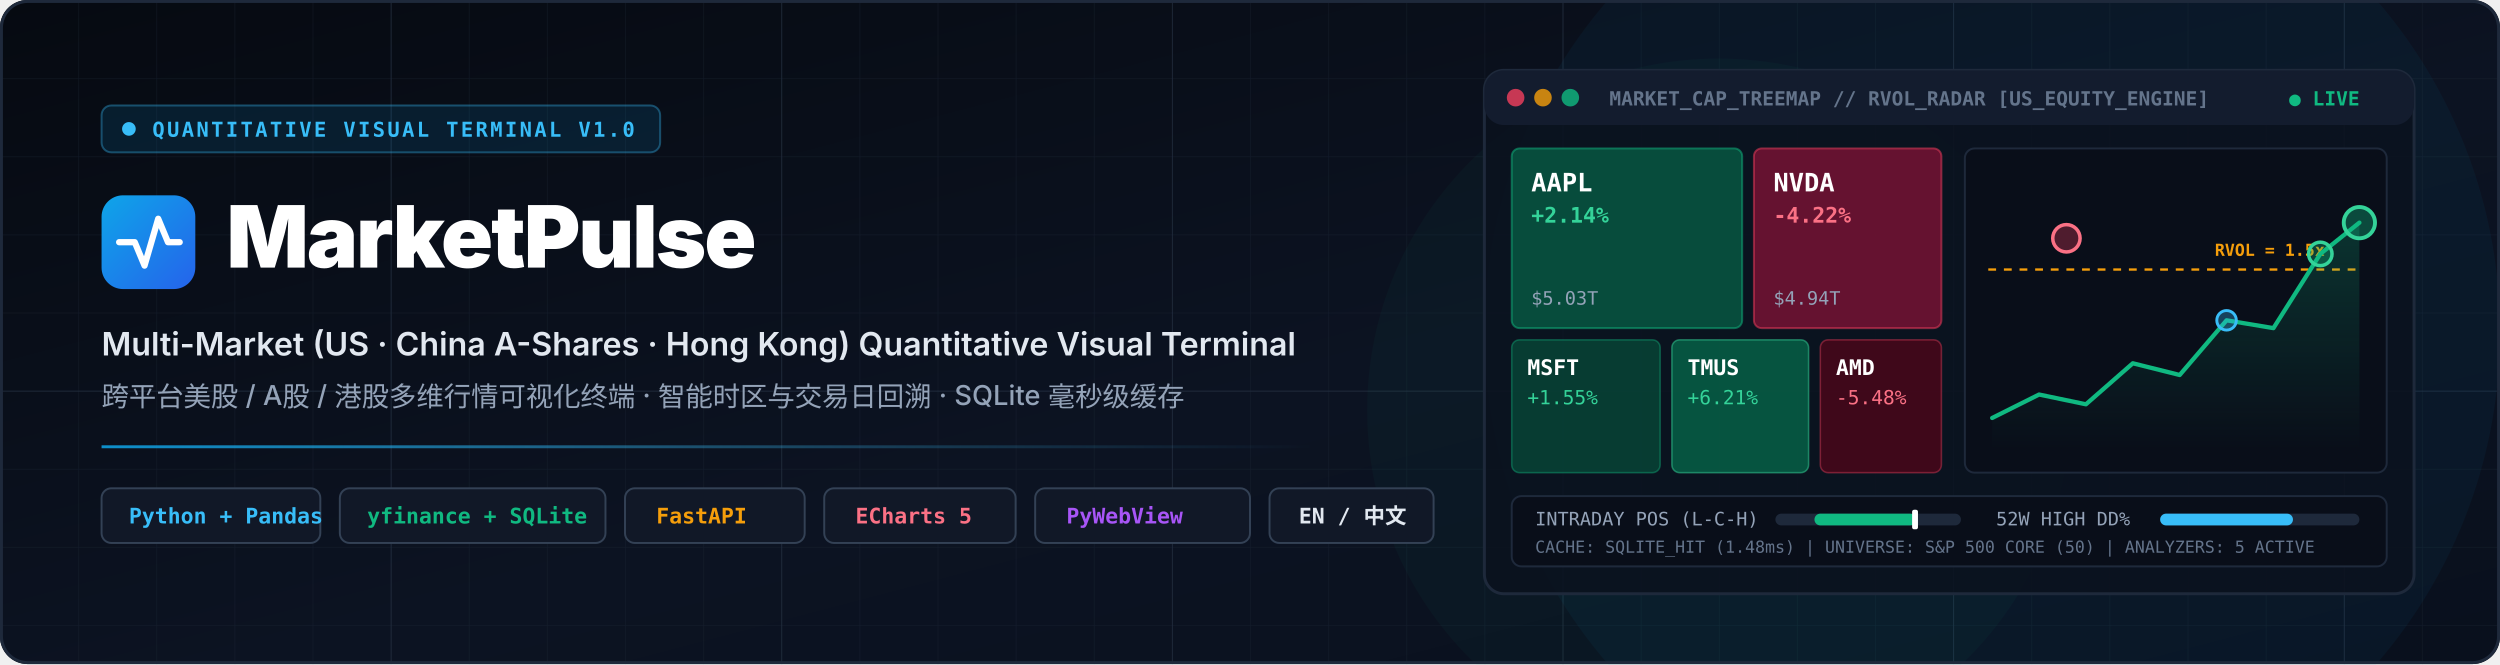
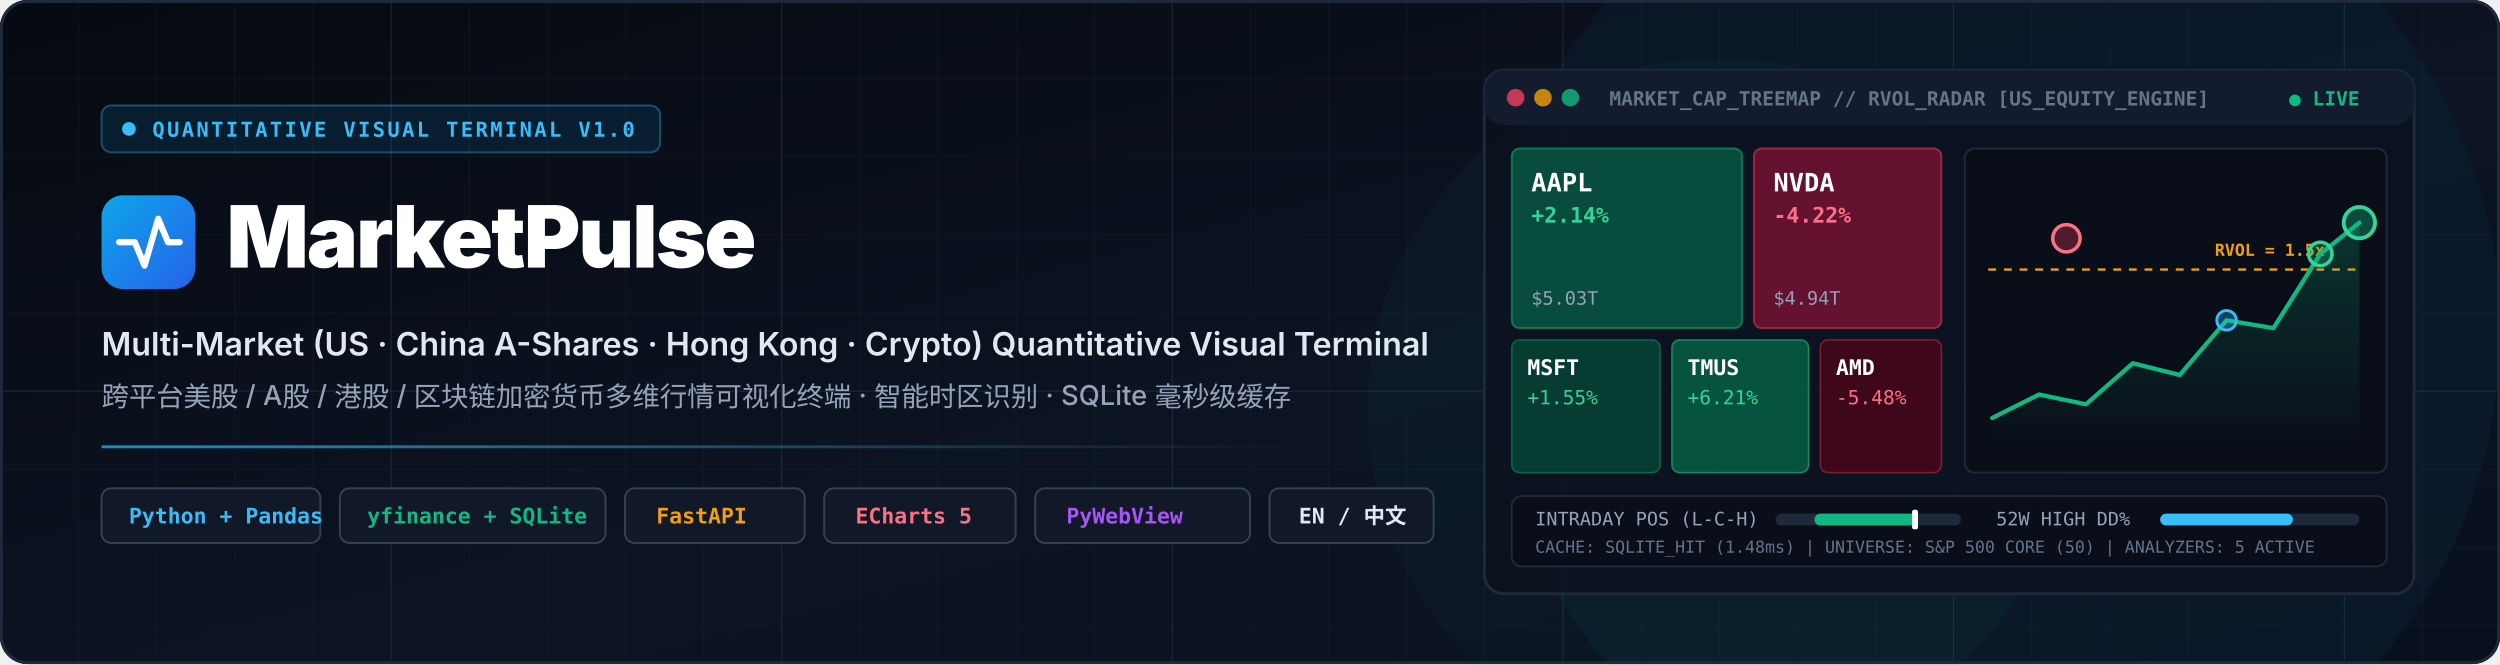
<svg xmlns="http://www.w3.org/2000/svg" viewBox="0 0 1280 340" width="100%" height="100%">
  <defs>
    <linearGradient id="bgGrad" x1="0%" y1="0%" x2="100%" y2="100%">
      <stop offset="0%" stop-color="#060a11" />
      <stop offset="55%" stop-color="#0c1322" />
      <stop offset="100%" stop-color="#09101d" />
    </linearGradient>
    <linearGradient id="cyanGlow" x1="0%" y1="0%" x2="100%" y2="0%">
      <stop offset="0%" stop-color="#0ea5e9" stop-opacity="0.85" />
      <stop offset="50%" stop-color="#38bdf8" stop-opacity="0.35" />
      <stop offset="100%" stop-color="#38bdf8" stop-opacity="0" />
    </linearGradient>
    <linearGradient id="pulseFill" x1="0%" y1="0%" x2="0%" y2="100%">
      <stop offset="0%" stop-color="#10b981" stop-opacity="0.22" />
      <stop offset="100%" stop-color="#10b981" stop-opacity="0.0" />
    </linearGradient>
    <linearGradient id="brandIconGrad" x1="0%" y1="0%" x2="100%" y2="100%">
      <stop offset="0%" stop-color="#0ea5e9" />
      <stop offset="100%" stop-color="#2563eb" />
    </linearGradient>
    <pattern id="terminalGrid" width="40" height="40" patternUnits="userSpaceOnUse">
      <path d="M 40 0 L 0 0 0 40" fill="none" stroke="#1e293b" stroke-width="0.6" stroke-opacity="0.45" />
    </pattern>
    <pattern id="subGrid" width="200" height="200" patternUnits="userSpaceOnUse">
      <path d="M 200 0 L 0 0 0 200" fill="none" stroke="#334155" stroke-width="0.9" stroke-opacity="0.4" />
    </pattern>
  </defs>
  <rect width="1280" height="340" rx="14" fill="url(#bgGrad)" />
  <rect width="1280" height="340" rx="14" fill="url(#terminalGrid)" />
  <rect width="1280" height="340" rx="14" fill="url(#subGrid)" />
  <circle cx="1020" cy="170" r="260" fill="#0ea5e9" fill-opacity="0.05" />
  <circle cx="880" cy="210" r="180" fill="#10b981" fill-opacity="0.04" />
  <g transform="translate(760, 36)">
    <rect x="0" y="0" width="476" height="268" rx="10" fill="#0b111e" fill-opacity="0.88" stroke="#1e293b" stroke-width="1.5" />
    <rect x="0" y="0" width="476" height="28" rx="10" fill="#131c2e" />
    <circle cx="16" cy="14" r="4.5" fill="#f43f5e" fill-opacity="0.8" />
    <circle cx="30" cy="14" r="4.5" fill="#f59e0b" fill-opacity="0.8" />
    <circle cx="44" cy="14" r="4.5" fill="#10b981" fill-opacity="0.8" />
    <text x="64" y="18" fill="#64748b" font-family="JetBrains Mono, SF Mono, Menlo, monospace" font-size="10" font-weight="600">MARKET_CAP_TREEMAP // RVOL_RADAR [US_EQUITY_ENGINE]</text>
    <text x="412" y="18" fill="#10b981" font-family="JetBrains Mono, SF Mono, Menlo, monospace" font-size="10" font-weight="700">● LIVE</text>
    <g transform="translate(14, 40)">
      <rect x="0" y="0" width="118" height="92" rx="4" fill="#065f46" fill-opacity="0.75" stroke="#10b981" stroke-width="1" stroke-opacity="0.5" />
      <text x="10" y="22" fill="#ffffff" font-family="JetBrains Mono, monospace" font-size="13" font-weight="800">AAPL</text>
      <text x="10" y="38" fill="#34d399" font-family="JetBrains Mono, monospace" font-size="11" font-weight="700">+2.14%</text>
      <text x="10" y="80" fill="#94a3b8" font-family="JetBrains Mono, monospace" font-size="9.5">$5.03T</text>
      <rect x="124" y="0" width="96" height="92" rx="4" fill="#881337" fill-opacity="0.72" stroke="#f43f5e" stroke-width="1" stroke-opacity="0.5" />
      <text x="134" y="22" fill="#ffffff" font-family="JetBrains Mono, monospace" font-size="13" font-weight="800">NVDA</text>
      <text x="134" y="38" fill="#fb7185" font-family="JetBrains Mono, monospace" font-size="11" font-weight="700">-4.22%</text>
      <text x="134" y="80" fill="#94a3b8" font-family="JetBrains Mono, monospace" font-size="9.5">$4.94T</text>
      <rect x="0" y="98" width="76" height="68" rx="4" fill="#064e3b" fill-opacity="0.7" stroke="#10b981" stroke-width="0.8" stroke-opacity="0.4" />
      <text x="8" y="116" fill="#ffffff" font-family="JetBrains Mono, monospace" font-size="11" font-weight="700">MSFT</text>
      <text x="8" y="131" fill="#34d399" font-family="JetBrains Mono, monospace" font-size="10">+1.55%</text>
      <rect x="82" y="98" width="70" height="68" rx="4" fill="#065f46" fill-opacity="0.85" stroke="#34d399" stroke-width="0.8" stroke-opacity="0.5" />
      <text x="90" y="116" fill="#ffffff" font-family="JetBrains Mono, monospace" font-size="11" font-weight="700">TMUS</text>
      <text x="90" y="131" fill="#34d399" font-family="JetBrains Mono, monospace" font-size="10">+6.21%</text>
      <rect x="158" y="98" width="62" height="68" rx="4" fill="#4c0519" fill-opacity="0.8" stroke="#f43f5e" stroke-width="0.8" stroke-opacity="0.4" />
      <text x="166" y="116" fill="#ffffff" font-family="JetBrains Mono, monospace" font-size="11" font-weight="700">AMD</text>
      <text x="166" y="131" fill="#fb7185" font-family="JetBrains Mono, monospace" font-size="10">-5.48%</text>
    </g>
    <g transform="translate(246, 40)">
      <rect x="0" y="0" width="216" height="166" rx="5" fill="#090e19" stroke="#1e293b" stroke-width="1" />
      <line x1="12" y1="62" x2="204" y2="62" stroke="#f59e0b" stroke-width="1.2" stroke-dasharray="4,4" />
      <text x="128" y="55" fill="#f59e0b" font-family="JetBrains Mono, monospace" font-size="8.5" font-weight="700">RVOL = 1.5x</text>
      <path d="M 14 138 L 38 126 L 62 131 L 86 110 L 110 116 L 134 88 L 158 92 L 182 54 L 202 38 L 202 154 L 14 154 Z" fill="url(#pulseFill)" />
      <path d="M 14 138 L 38 126 L 62 131 L 86 110 L 110 116 L 134 88 L 158 92 L 182 54 L 202 38" fill="none" stroke="#10b981" stroke-width="2.2" stroke-linecap="round" stroke-linejoin="round" />
      <circle cx="182" cy="54" r="6" fill="#10b981" fill-opacity="0.3" stroke="#34d399" stroke-width="1.8" />
      <circle cx="202" cy="38" r="8" fill="#10b981" fill-opacity="0.35" stroke="#34d399" stroke-width="2" />
      <circle cx="52" cy="46" r="7" fill="#f43f5e" fill-opacity="0.3" stroke="#fb7185" stroke-width="1.8" />
      <circle cx="134" cy="88" r="5" fill="#38bdf8" fill-opacity="0.3" stroke="#38bdf8" stroke-width="1.5" />
    </g>
    <g transform="translate(14, 218)">
      <rect x="0" y="0" width="448" height="36" rx="5" fill="#090e19" stroke="#1e293b" stroke-width="1" />
      <text x="12" y="15" fill="#94a3b8" font-family="JetBrains Mono, monospace" font-size="9.5">INTRADAY POS (L-C-H)</text>
      <rect x="135" y="9" width="95" height="6" rx="3" fill="#1e293b" />
      <rect x="155" y="9" width="52" height="6" rx="3" fill="#10b981" />
      <rect x="205" y="7" width="3" height="10" rx="1" fill="#ffffff" />
      <text x="248" y="15" fill="#94a3b8" font-family="JetBrains Mono, monospace" font-size="9.5">52W HIGH DD%</text>
      <rect x="332" y="9" width="102" height="6" rx="3" fill="#1e293b" />
      <rect x="332" y="9" width="68" height="6" rx="3" fill="#38bdf8" />
      <text x="12" y="29" fill="#64748b" font-family="JetBrains Mono, monospace" font-size="8.5">CACHE: SQLITE_HIT (1.48ms)  |  UNIVERSE: S&amp;P 500 CORE (50)  |  ANALYZERS: 5 ACTIVE</text>
    </g>
  </g>
  <g transform="translate(52, 54)">
    <rect x="0" y="0" width="286" height="24" rx="5" fill="#0ea5e9" fill-opacity="0.12" stroke="#38bdf8" stroke-width="1" stroke-opacity="0.35" />
    <circle cx="14" cy="12" r="3.5" fill="#38bdf8" />
    <text x="26" y="16" fill="#38bdf8" font-family="JetBrains Mono, SF Mono, Menlo, monospace" font-size="10.5" font-weight="700" letter-spacing="1.2">QUANTITATIVE VISUAL TERMINAL V1.0</text>
    <g transform="translate(0, 44)">
      <rect x="0" y="2" width="48" height="48" rx="11" fill="url(#brandIconGrad)" />
      <polyline points="9,26 17,26 22,38 29,14 34,26 40,26" fill="none" stroke="#ffffff" stroke-width="3.2" stroke-linecap="round" stroke-linejoin="round" />
      <text x="64" y="39" fill="#ffffff" font-family="-apple-system, BlinkMacSystemFont, Inter, Segoe UI, sans-serif" font-size="44" font-weight="900" letter-spacing="-1">MarketPulse</text>
    </g>
    <text x="0" y="128" fill="#e2e8f0" font-family="-apple-system, BlinkMacSystemFont, Inter, Segoe UI, sans-serif" font-size="16.5" font-weight="600">
-       Multi-Market (US · China A-Shares · Hong Kong) Quantitative Visual Terminal
+       Multi-Market (US · China A-Shares · Hong Kong · Crypto) Quantitative Visual Terminal
    </text>
    <text x="0" y="154" fill="#94a3b8" font-family="-apple-system, BlinkMacSystemFont, PingFang SC, Microsoft YaHei, sans-serif" font-size="14" font-weight="500">
-       跨平台美股 / A股 / 港股多维行情可视化终端 · 智能时区与交易日回溯 · SQLite 毫秒级缓存
+       跨平台美股 / A股 / 港股 / 区块链加密货币多维行情可视化终端 · 智能时区识别 · SQLite 毫秒级缓存
    </text>
    <rect x="0" y="174" width="620" height="1.5" fill="url(#cyanGlow)" />
    <g transform="translate(0, 196)" font-family="JetBrains Mono, SF Mono, Menlo, monospace" font-size="11" font-weight="700">
      <rect x="0" y="0" width="112" height="28" rx="5" fill="#111827" stroke="#334155" stroke-width="1" />
      <text x="14" y="18" fill="#38bdf8">Python + Pandas</text>
      <rect x="122" y="0" width="136" height="28" rx="5" fill="#111827" stroke="#334155" stroke-width="1" />
      <text x="136" y="18" fill="#10b981">yfinance + SQLite</text>
      <rect x="268" y="0" width="92" height="28" rx="5" fill="#111827" stroke="#334155" stroke-width="1" />
      <text x="284" y="18" fill="#f59e0b">FastAPI</text>
      <rect x="370" y="0" width="98" height="28" rx="5" fill="#111827" stroke="#334155" stroke-width="1" />
      <text x="386" y="18" fill="#fb7185">ECharts 5</text>
      <rect x="478" y="0" width="110" height="28" rx="5" fill="#111827" stroke="#334155" stroke-width="1" />
      <text x="494" y="18" fill="#a855f7">PyWebView</text>
      <rect x="598" y="0" width="84" height="28" rx="5" fill="#111827" stroke="#334155" stroke-width="1" />
      <text x="613" y="18" fill="#e2e8f0">EN / 中文</text>
    </g>
  </g>
  <rect x="0.75" y="0.75" width="1278.5" height="338.5" rx="13.5" fill="none" stroke="#1e293b" stroke-width="1.5" />
</svg>
